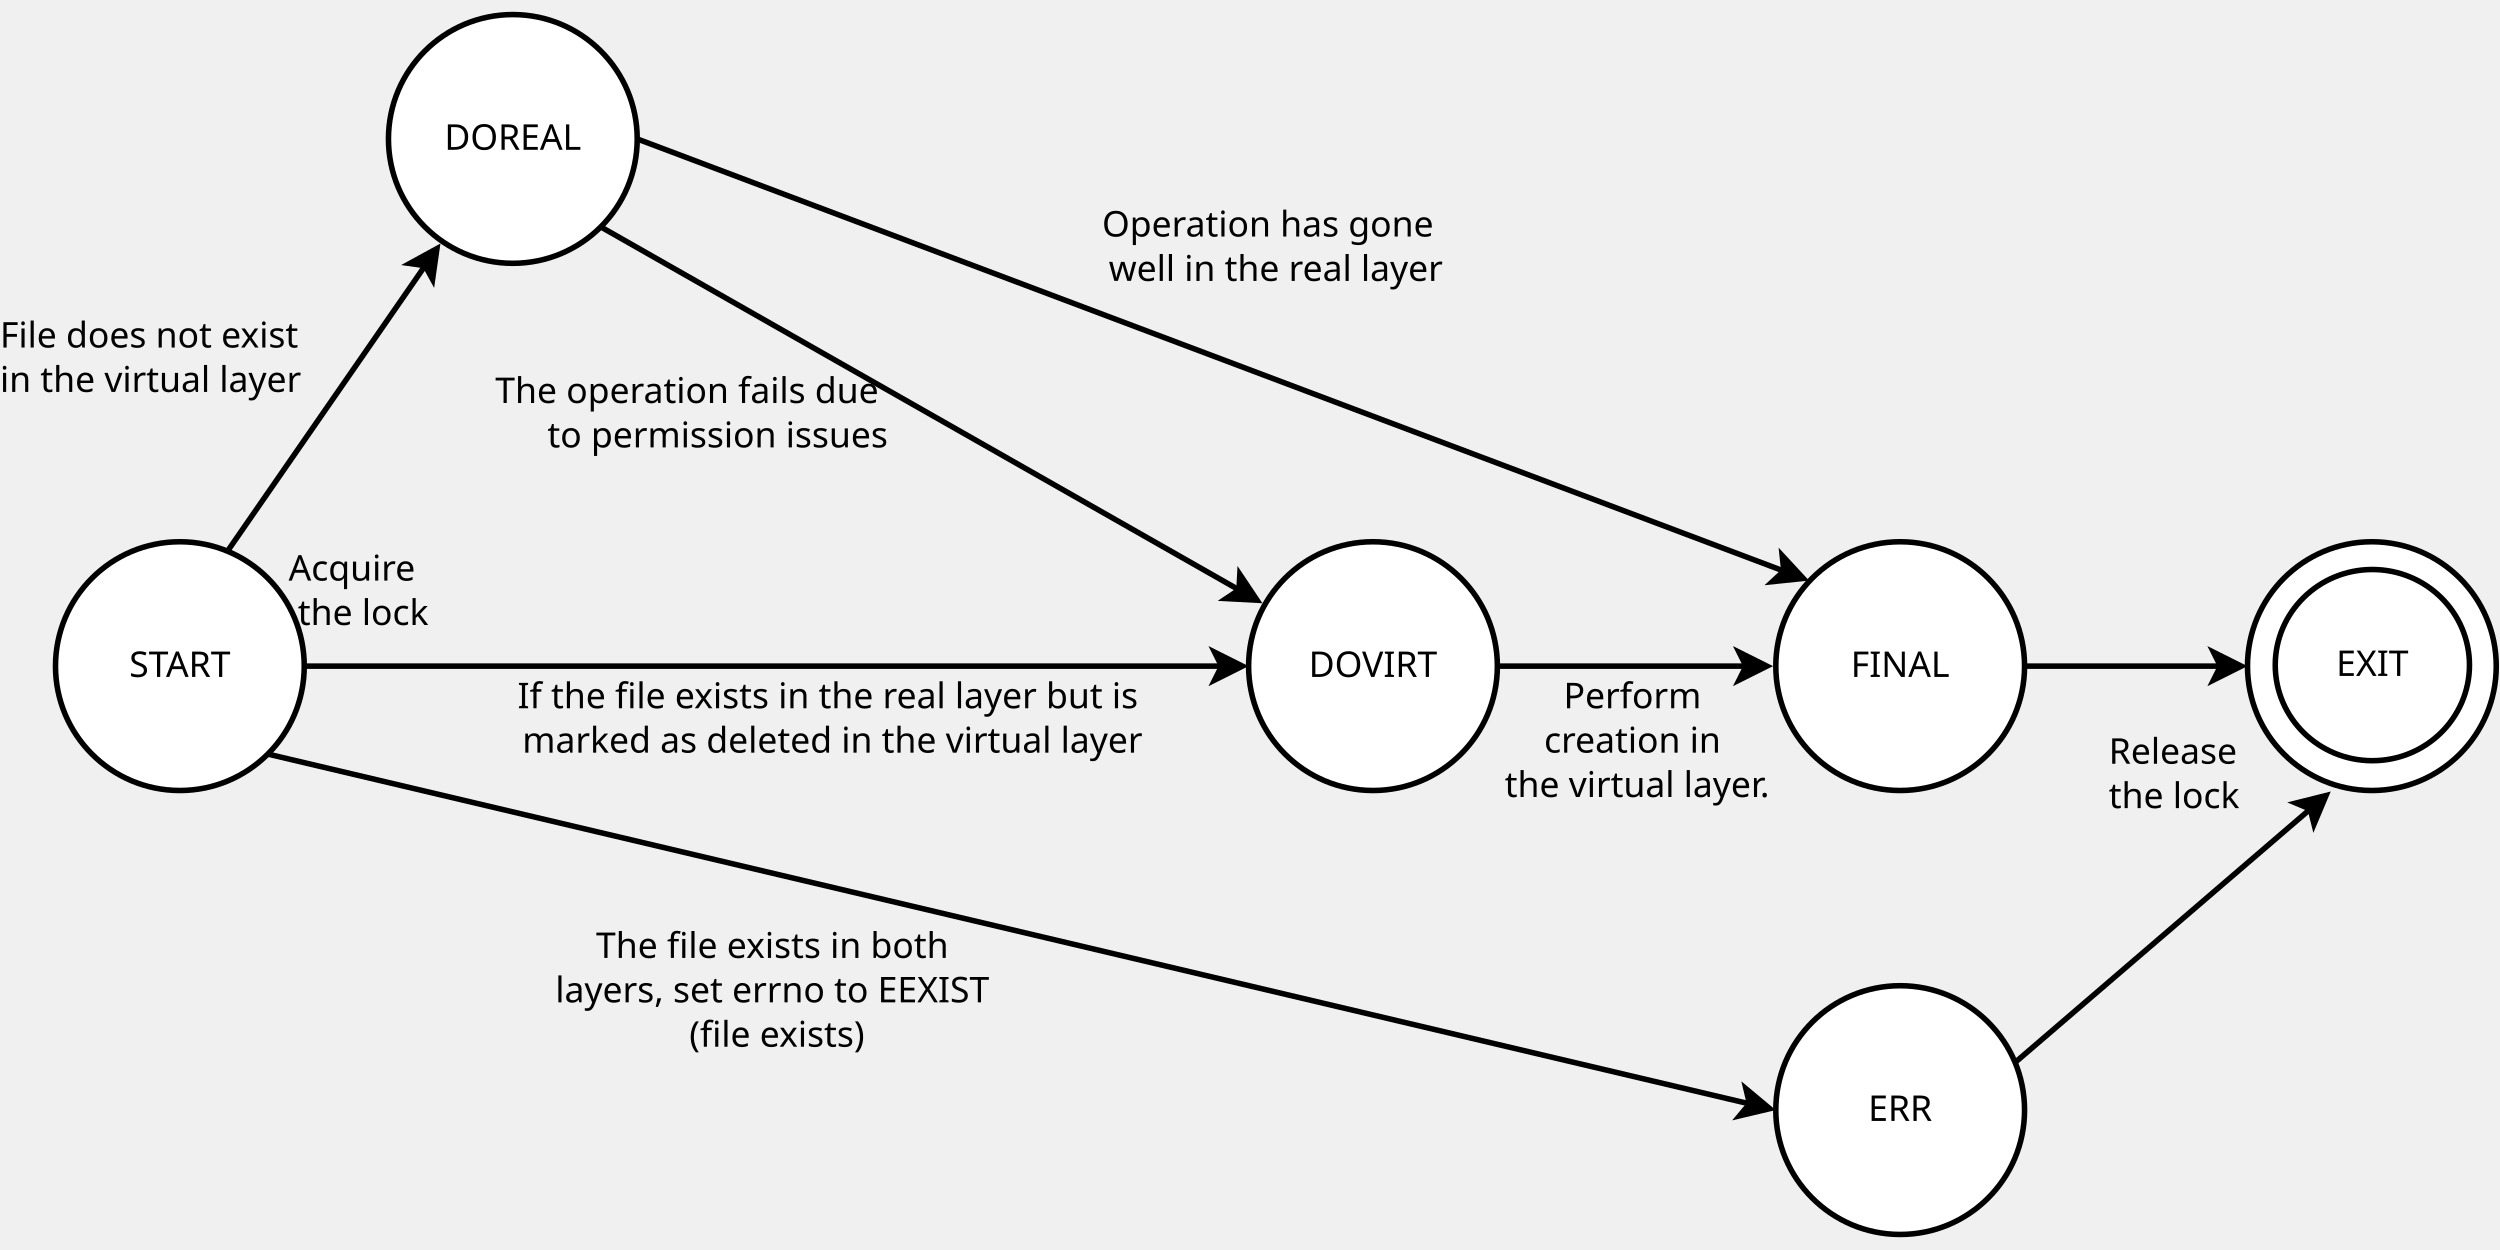
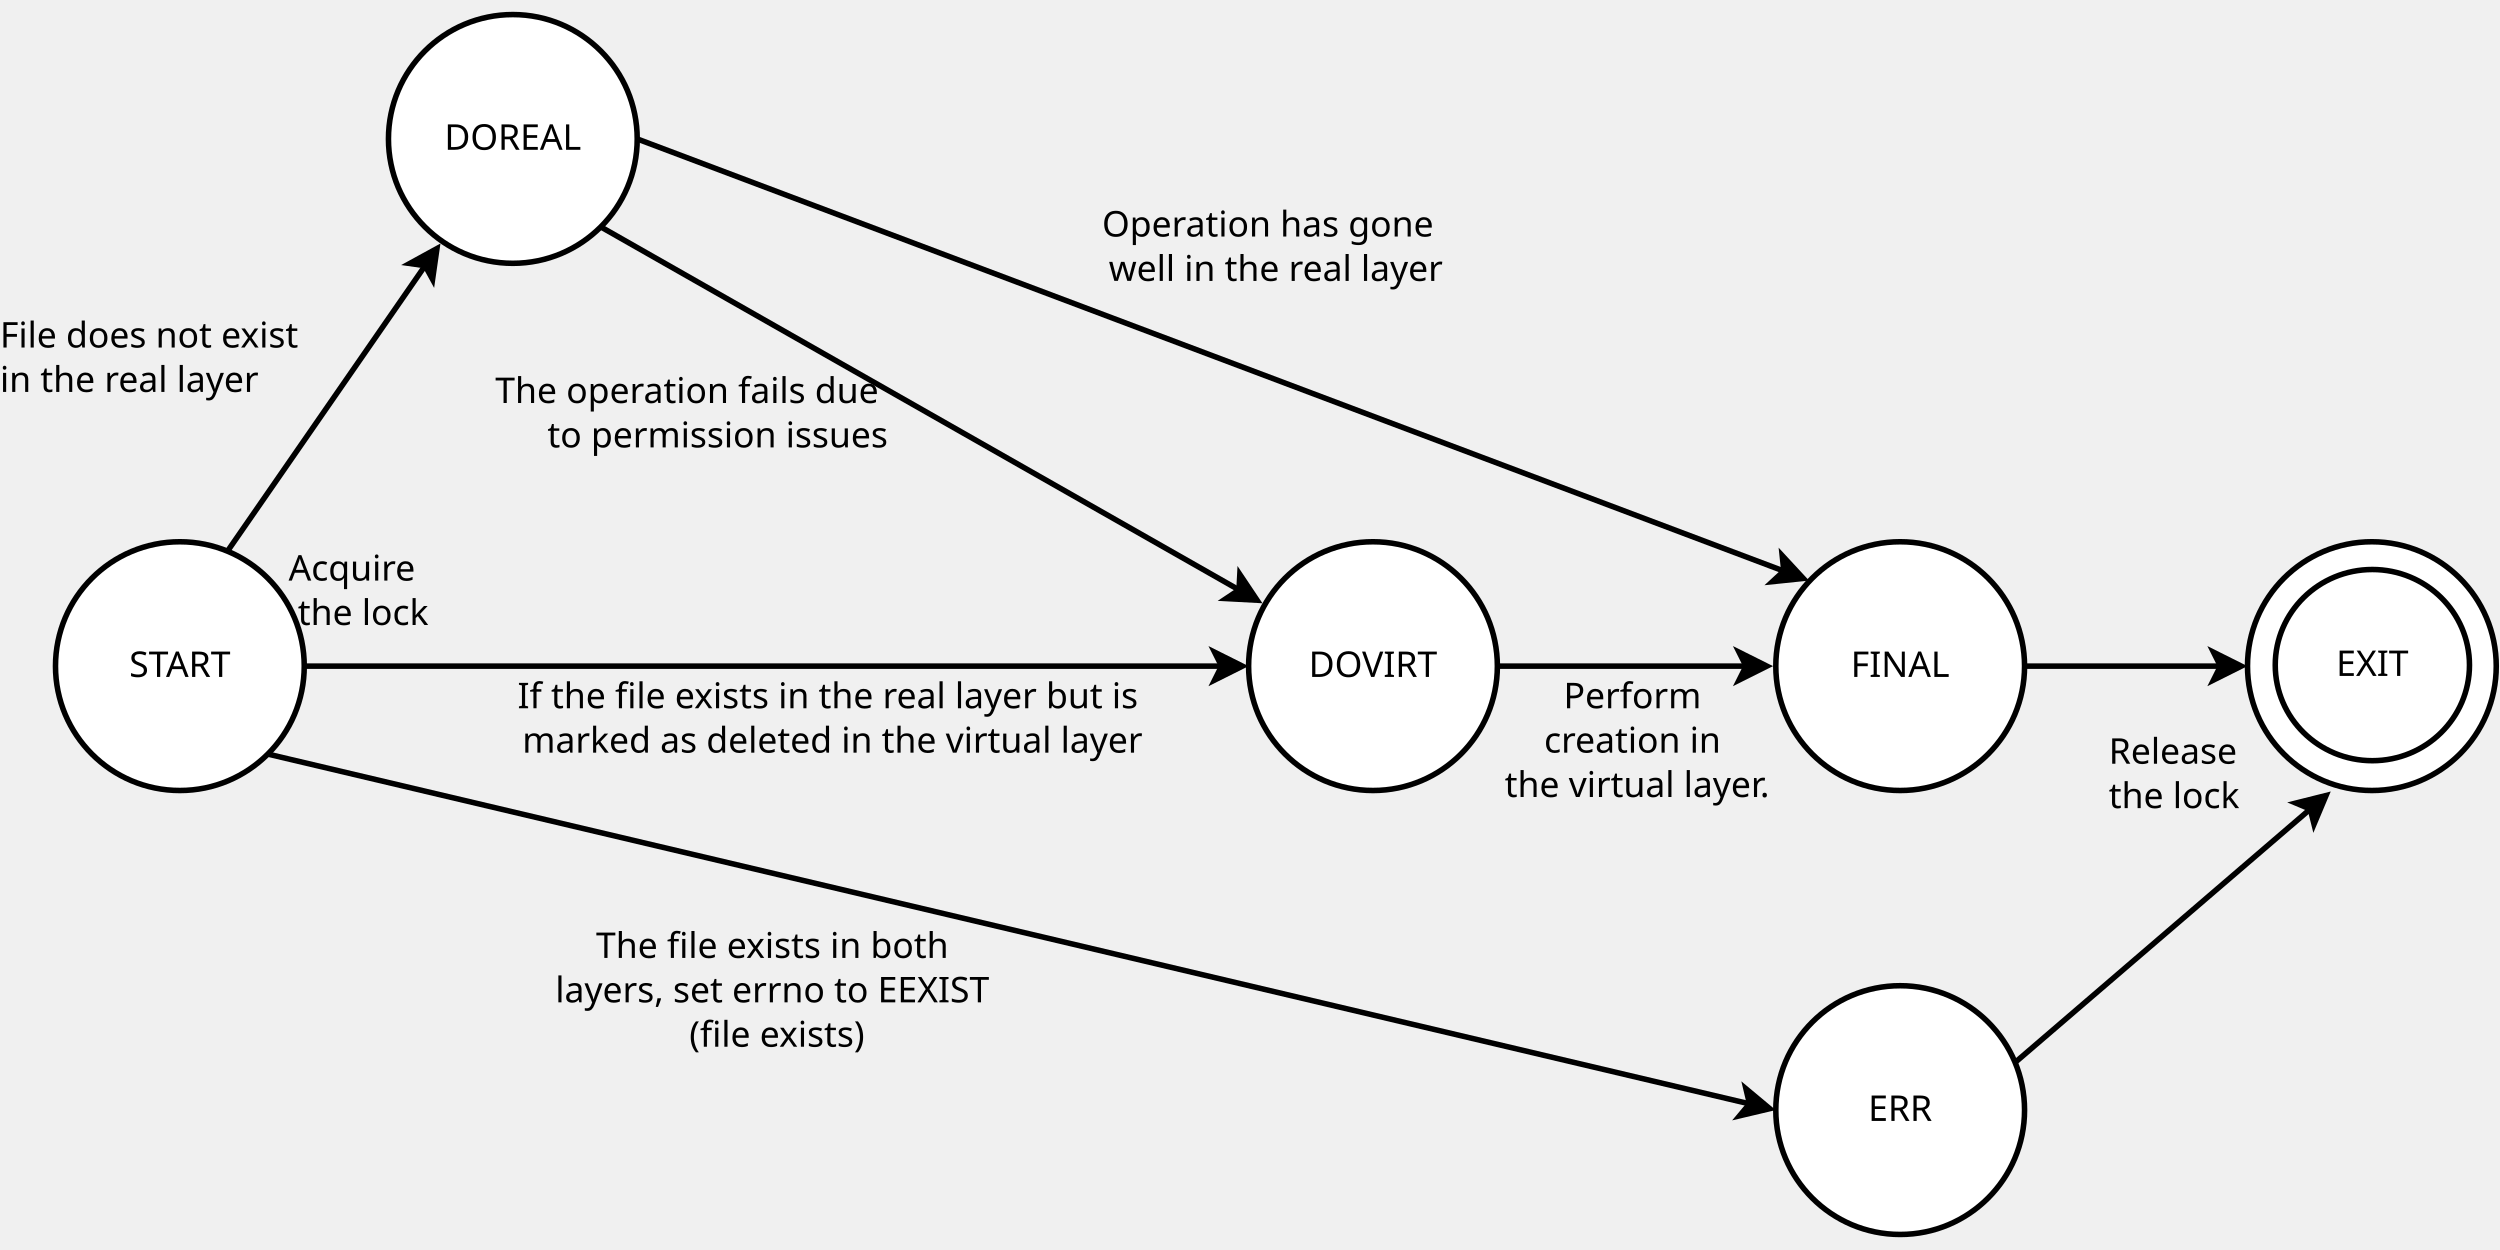
<svg xmlns="http://www.w3.org/2000/svg" width="46cm" height="23cm" viewBox="0 179 901 442">
  <g id="Background" />
  <g id="Background" />
  <g id="Background" />
  <g id="Background" />
  <g id="Background" />
  <g id="Background">
    <g>
      <line style="fill: none; stroke-opacity: 1; stroke-width: 2; stroke: #000000" x1="109.649" y1="414.824" x2="440.264" y2="414.824" />
      <polygon style="fill: #000000; fill-opacity: 1; stroke-opacity: 1; stroke-width: 2; stroke: #000000" fill-rule="evenodd" points="447.764,414.824 437.764,419.824 440.264,414.824 437.764,409.824 " />
    </g>
    <text font-size="12.8" style="fill: #000000; fill-opacity: 1; stroke: none;text-anchor:start;font-family:sans-serif;font-style:normal;font-weight:normal" x="285.572" y="424.428">
      <tspan x="285.572" y="424.428" />
    </text>
    <g>
      <ellipse style="fill: #ffffff; fill-opacity: 1; stroke-opacity: 1; stroke-width: 2; stroke: #000000" cx="494.824" cy="414.824" rx="44.824" ry="44.824" />
      <text font-size="12.8" style="fill: #000000; fill-opacity: 1; stroke: none;text-anchor:middle;font-family:sans-serif;font-style:normal;font-weight:normal" x="494.824" y="418.724">
        <tspan x="494.824" y="418.724">DOVIRT</tspan>
      </text>
    </g>
    <g>
      <ellipse style="fill: #ffffff; fill-opacity: 1; stroke-opacity: 1; stroke-width: 2; stroke: #000000" cx="64.824" cy="414.824" rx="44.824" ry="44.824" />
      <text font-size="12.8" style="fill: #000000; fill-opacity: 1; stroke: none;text-anchor:middle;font-family:sans-serif;font-style:normal;font-weight:normal" x="64.824" y="418.724">
        <tspan x="64.824" y="418.724">START</tspan>
      </text>
    </g>
    <text font-size="12.8" style="fill: #000000; fill-opacity: 1; stroke: none;text-anchor:start;font-family:sans-serif;font-style:normal;font-weight:normal" x="104" y="384">
      <tspan x="104" y="384">Acquire</tspan>
      <tspan xml:space="preserve" x="104" y="400"> the lock</tspan>
    </text>
    <g>
      <ellipse style="fill: #ffffff; fill-opacity: 1; stroke-opacity: 1; stroke-width: 2; stroke: #000000" cx="184.824" cy="224.824" rx="44.824" ry="44.824" />
      <text font-size="12.8" style="fill: #000000; fill-opacity: 1; stroke: none;text-anchor:middle;font-family:sans-serif;font-style:normal;font-weight:normal" x="184.824" y="228.724">
        <tspan x="184.824" y="228.724">DOREAL</tspan>
      </text>
    </g>
    <g>
      <ellipse style="fill: #ffffff; fill-opacity: 1; stroke-opacity: 1; stroke-width: 2; stroke: #000000" cx="684.824" cy="414.824" rx="44.824" ry="44.824" />
      <text font-size="12.8" style="fill: #000000; fill-opacity: 1; stroke: none;text-anchor:middle;font-family:sans-serif;font-style:normal;font-weight:normal" x="684.824" y="418.724">
        <tspan x="684.824" y="418.724">FINAL</tspan>
      </text>
    </g>
    <g>
      <ellipse style="fill: #ffffff; fill-opacity: 1; stroke-opacity: 1; stroke-width: 2; stroke: #000000" cx="684.824" cy="574.824" rx="44.824" ry="44.824" />
      <text font-size="12.8" style="fill: #000000; fill-opacity: 1; stroke: none;text-anchor:middle;font-family:sans-serif;font-style:normal;font-weight:normal" x="684.824" y="578.724">
        <tspan x="684.824" y="578.724">ERR</tspan>
      </text>
    </g>
    <g>
      <ellipse style="fill: #ffffff; fill-opacity: 1; stroke-opacity: 1; stroke-width: 2; stroke: #000000" cx="854.824" cy="414.824" rx="44.824" ry="44.824" />
      <text font-size="12.8" style="fill: #000000; fill-opacity: 1; stroke: none;text-anchor:middle;font-family:sans-serif;font-style:normal;font-weight:normal" x="854.824" y="418.724">
        <tspan x="854.824" y="418.724">EXIT</tspan>
      </text>
    </g>
    <g>
      <ellipse style="fill: #ffffff; fill-opacity: 1; stroke-opacity: 1; stroke-width: 2; stroke: #000000" cx="855" cy="414.453" rx="35" ry="34.453" />
      <text font-size="12.8" style="fill: #000000; fill-opacity: 1; stroke: none;text-anchor:middle;font-family:sans-serif;font-style:normal;font-weight:normal" x="855" y="418.353">
        <tspan x="855" y="418.353">EXIT</tspan>
      </text>
    </g>
    <g>
      <line style="fill: none; stroke-opacity: 1; stroke-width: 2; stroke: #000000" x1="729.648" y1="414.824" x2="800.264" y2="414.824" />
      <polygon style="fill: #000000; fill-opacity: 1; stroke-opacity: 1; stroke-width: 2; stroke: #000000" fill-rule="evenodd" points="807.764,414.824 797.764,419.824 800.264,414.824 797.764,409.824 " />
    </g>
    <g>
      <line style="fill: none; stroke-opacity: 1; stroke-width: 2; stroke: #000000" x1="539.648" y1="414.824" x2="629.278" y2="414.824" />
      <polygon style="fill: #000000; fill-opacity: 1; stroke-opacity: 1; stroke-width: 2; stroke: #000000" fill-rule="evenodd" points="636.778,414.824 626.778,419.824 629.278,414.824 626.778,409.824 " />
    </g>
    <g>
      <line style="fill: none; stroke-opacity: 1; stroke-width: 2; stroke: #000000" x1="726.236" y1="557.67" x2="832.613" y2="466.342" />
      <polygon style="fill: #000000; fill-opacity: 1; stroke-opacity: 1; stroke-width: 2; stroke: #000000" fill-rule="evenodd" points="838.303,461.457 833.973,471.764 832.613,466.342 827.459,464.177 " />
    </g>
    <text font-size="12.8" style="fill: #000000; fill-opacity: 1; stroke: none;text-anchor:start;font-family:sans-serif;font-style:normal;font-weight:normal" x="760" y="450">
      <tspan x="760" y="450">Release</tspan>
      <tspan x="760" y="466">the lock</tspan>
    </text>
    <text font-size="12.8" style="fill: #000000; fill-opacity: 1; stroke: none;text-anchor:middle;font-family:sans-serif;font-style:normal;font-weight:normal" x="300" y="430">
      <tspan x="300" y="430">If the file exists in the real layer but is</tspan>
      <tspan x="300" y="446">marked as deleted in the virtual layer</tspan>
    </text>
    <g>
      <line style="fill: none; stroke-opacity: 1; stroke-width: 2; stroke: #000000" x1="81.978" y1="373.412" x2="153.208" y2="270.503" />
      <polygon style="fill: #000000; fill-opacity: 1; stroke-opacity: 1; stroke-width: 2; stroke: #000000" fill-rule="evenodd" points="157.476,264.336 155.896,275.404 153.208,270.503 147.673,269.713 " />
    </g>
    <text font-size="12.8" style="fill: #000000; fill-opacity: 1; stroke: none;text-anchor:start;font-family:sans-serif;font-style:normal;font-weight:normal" x="0" y="300">
      <tspan x="0" y="300">File does not exist </tspan>
-       <tspan x="0" y="316">in the virtual layer</tspan>
+       <tspan x="0" y="316">in the real layer</tspan>
    </text>
    <text font-size="12.8" style="fill: #000000; fill-opacity: 1; stroke: none;text-anchor:start;font-family:sans-serif;font-style:normal;font-weight:normal" x="280" y="290">
      <tspan x="280" y="290" />
    </text>
    <g>
      <line style="fill: none; stroke-opacity: 1; stroke-width: 2; stroke: #000000" x1="216.52" y1="256.52" x2="446.537" y2="387.358" />
      <polygon style="fill: #000000; fill-opacity: 1; stroke-opacity: 1; stroke-width: 2; stroke: #000000" fill-rule="evenodd" points="453.056,391.066 441.892,390.468 446.537,387.358 446.836,381.775 " />
    </g>
    <g>
      <line style="fill: none; stroke-opacity: 1; stroke-width: 2; stroke: #000000" x1="229.648" y1="224.824" x2="642.889" y2="380.566" />
      <polygon style="fill: #000000; fill-opacity: 1; stroke-opacity: 1; stroke-width: 2; stroke: #000000" fill-rule="evenodd" points="649.908,383.211 638.787,384.364 642.889,380.566 642.313,375.006 " />
    </g>
    <text font-size="12.8" style="fill: #000000; fill-opacity: 1; stroke: none;text-anchor:end;font-family:sans-serif;font-style:normal;font-weight:normal" x="320" y="320">
      <tspan x="320" y="320">The operation fails due     </tspan>
      <tspan x="320" y="336">to permission issues</tspan>
    </text>
    <text font-size="12.8" style="fill: #000000; fill-opacity: 1; stroke: none;text-anchor:middle;font-family:sans-serif;font-style:normal;font-weight:normal" x="590" y="430">
      <tspan x="590" y="430">Perform</tspan>
      <tspan x="590" y="446">creation in </tspan>
      <tspan x="590" y="462">the virtual layer.</tspan>
    </text>
    <text font-size="12.8" style="fill: #000000; fill-opacity: 1; stroke: none;text-anchor:end;font-family:sans-serif;font-style:normal;font-weight:normal" x="520" y="260">
      <tspan x="520" y="260">Operation has gone       </tspan>
      <tspan x="520" y="276">well in the real layer</tspan>
    </text>
    <g>
      <line style="fill: none; stroke-opacity: 1; stroke-width: 2; stroke: #000000" x1="96.52" y1="446.52" x2="630.524" y2="572.587" />
      <polygon style="fill: #000000; fill-opacity: 1; stroke-opacity: 1; stroke-width: 2; stroke: #000000" fill-rule="evenodd" points="637.824,574.31 626.942,576.879 630.524,572.587 629.24,567.146 " />
    </g>
    <text font-size="12.8" style="fill: #000000; fill-opacity: 1; stroke: none;text-anchor:middle;font-family:sans-serif;font-style:normal;font-weight:normal" x="280" y="520">
      <tspan x="280" y="520">The file exists in both</tspan>
      <tspan x="280" y="536">layers, set errno to EEXIST</tspan>
      <tspan x="280" y="552">(file exists)</tspan>
    </text>
  </g>
</svg>
